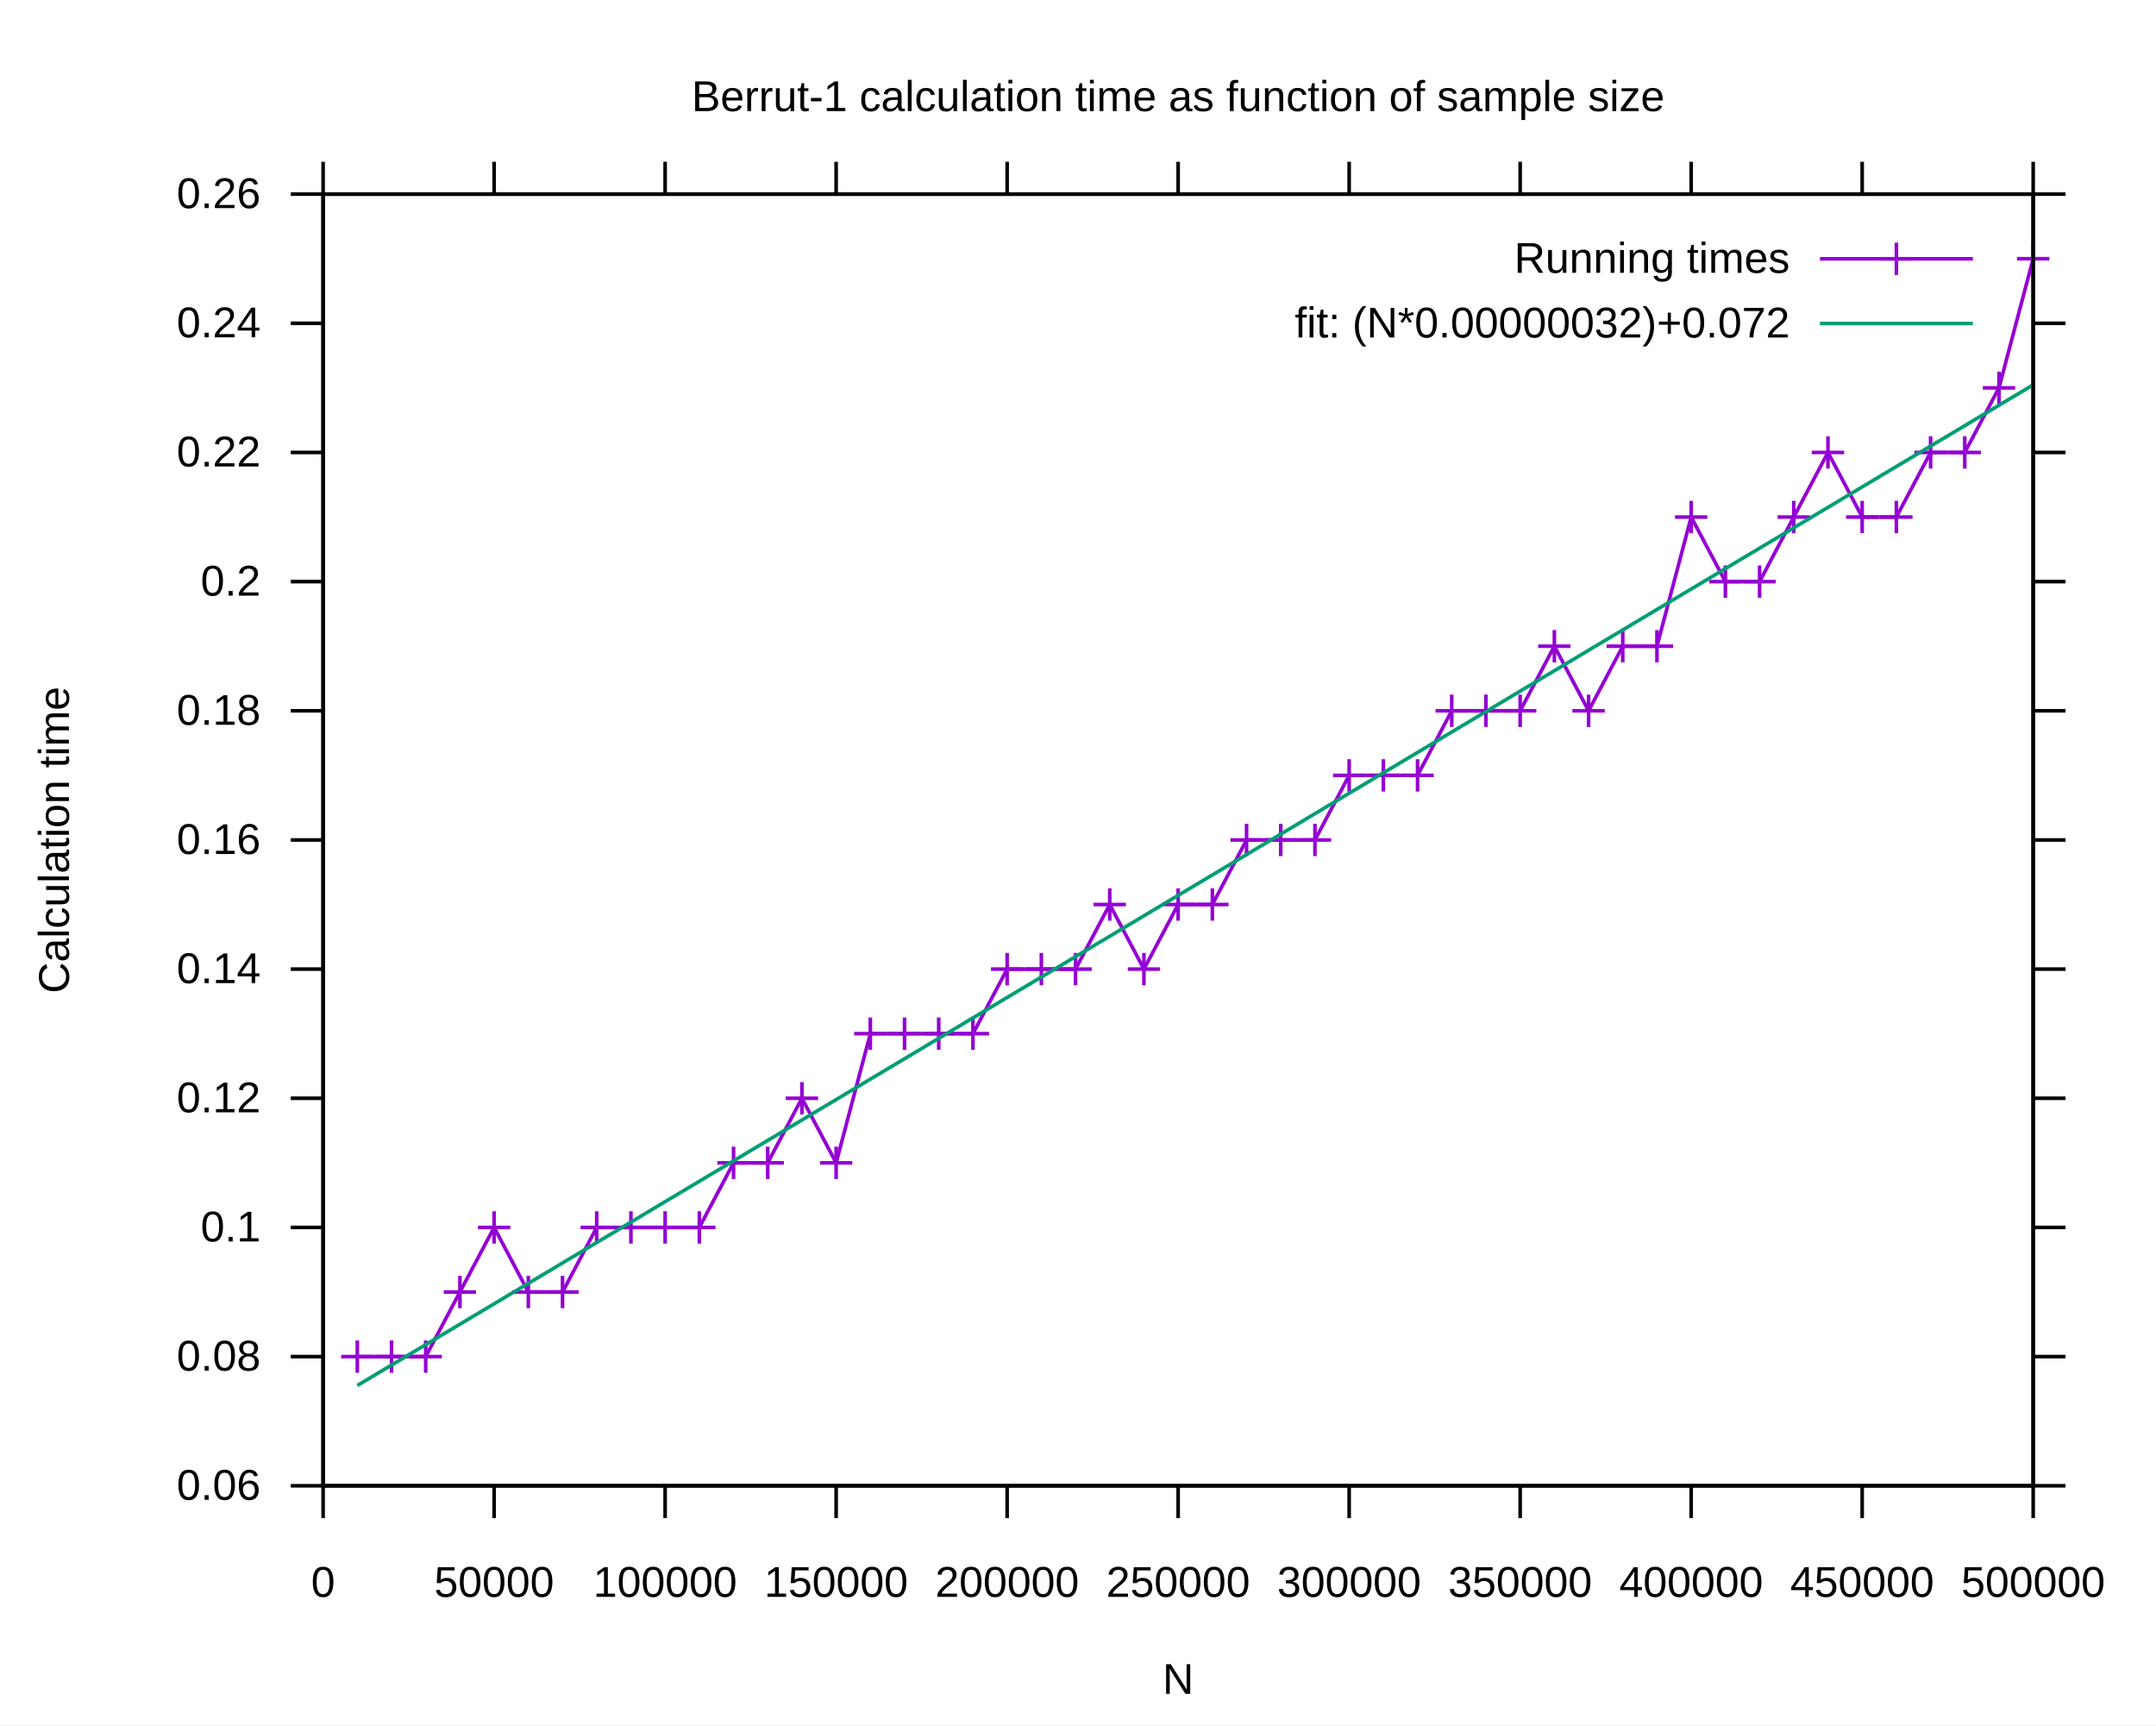
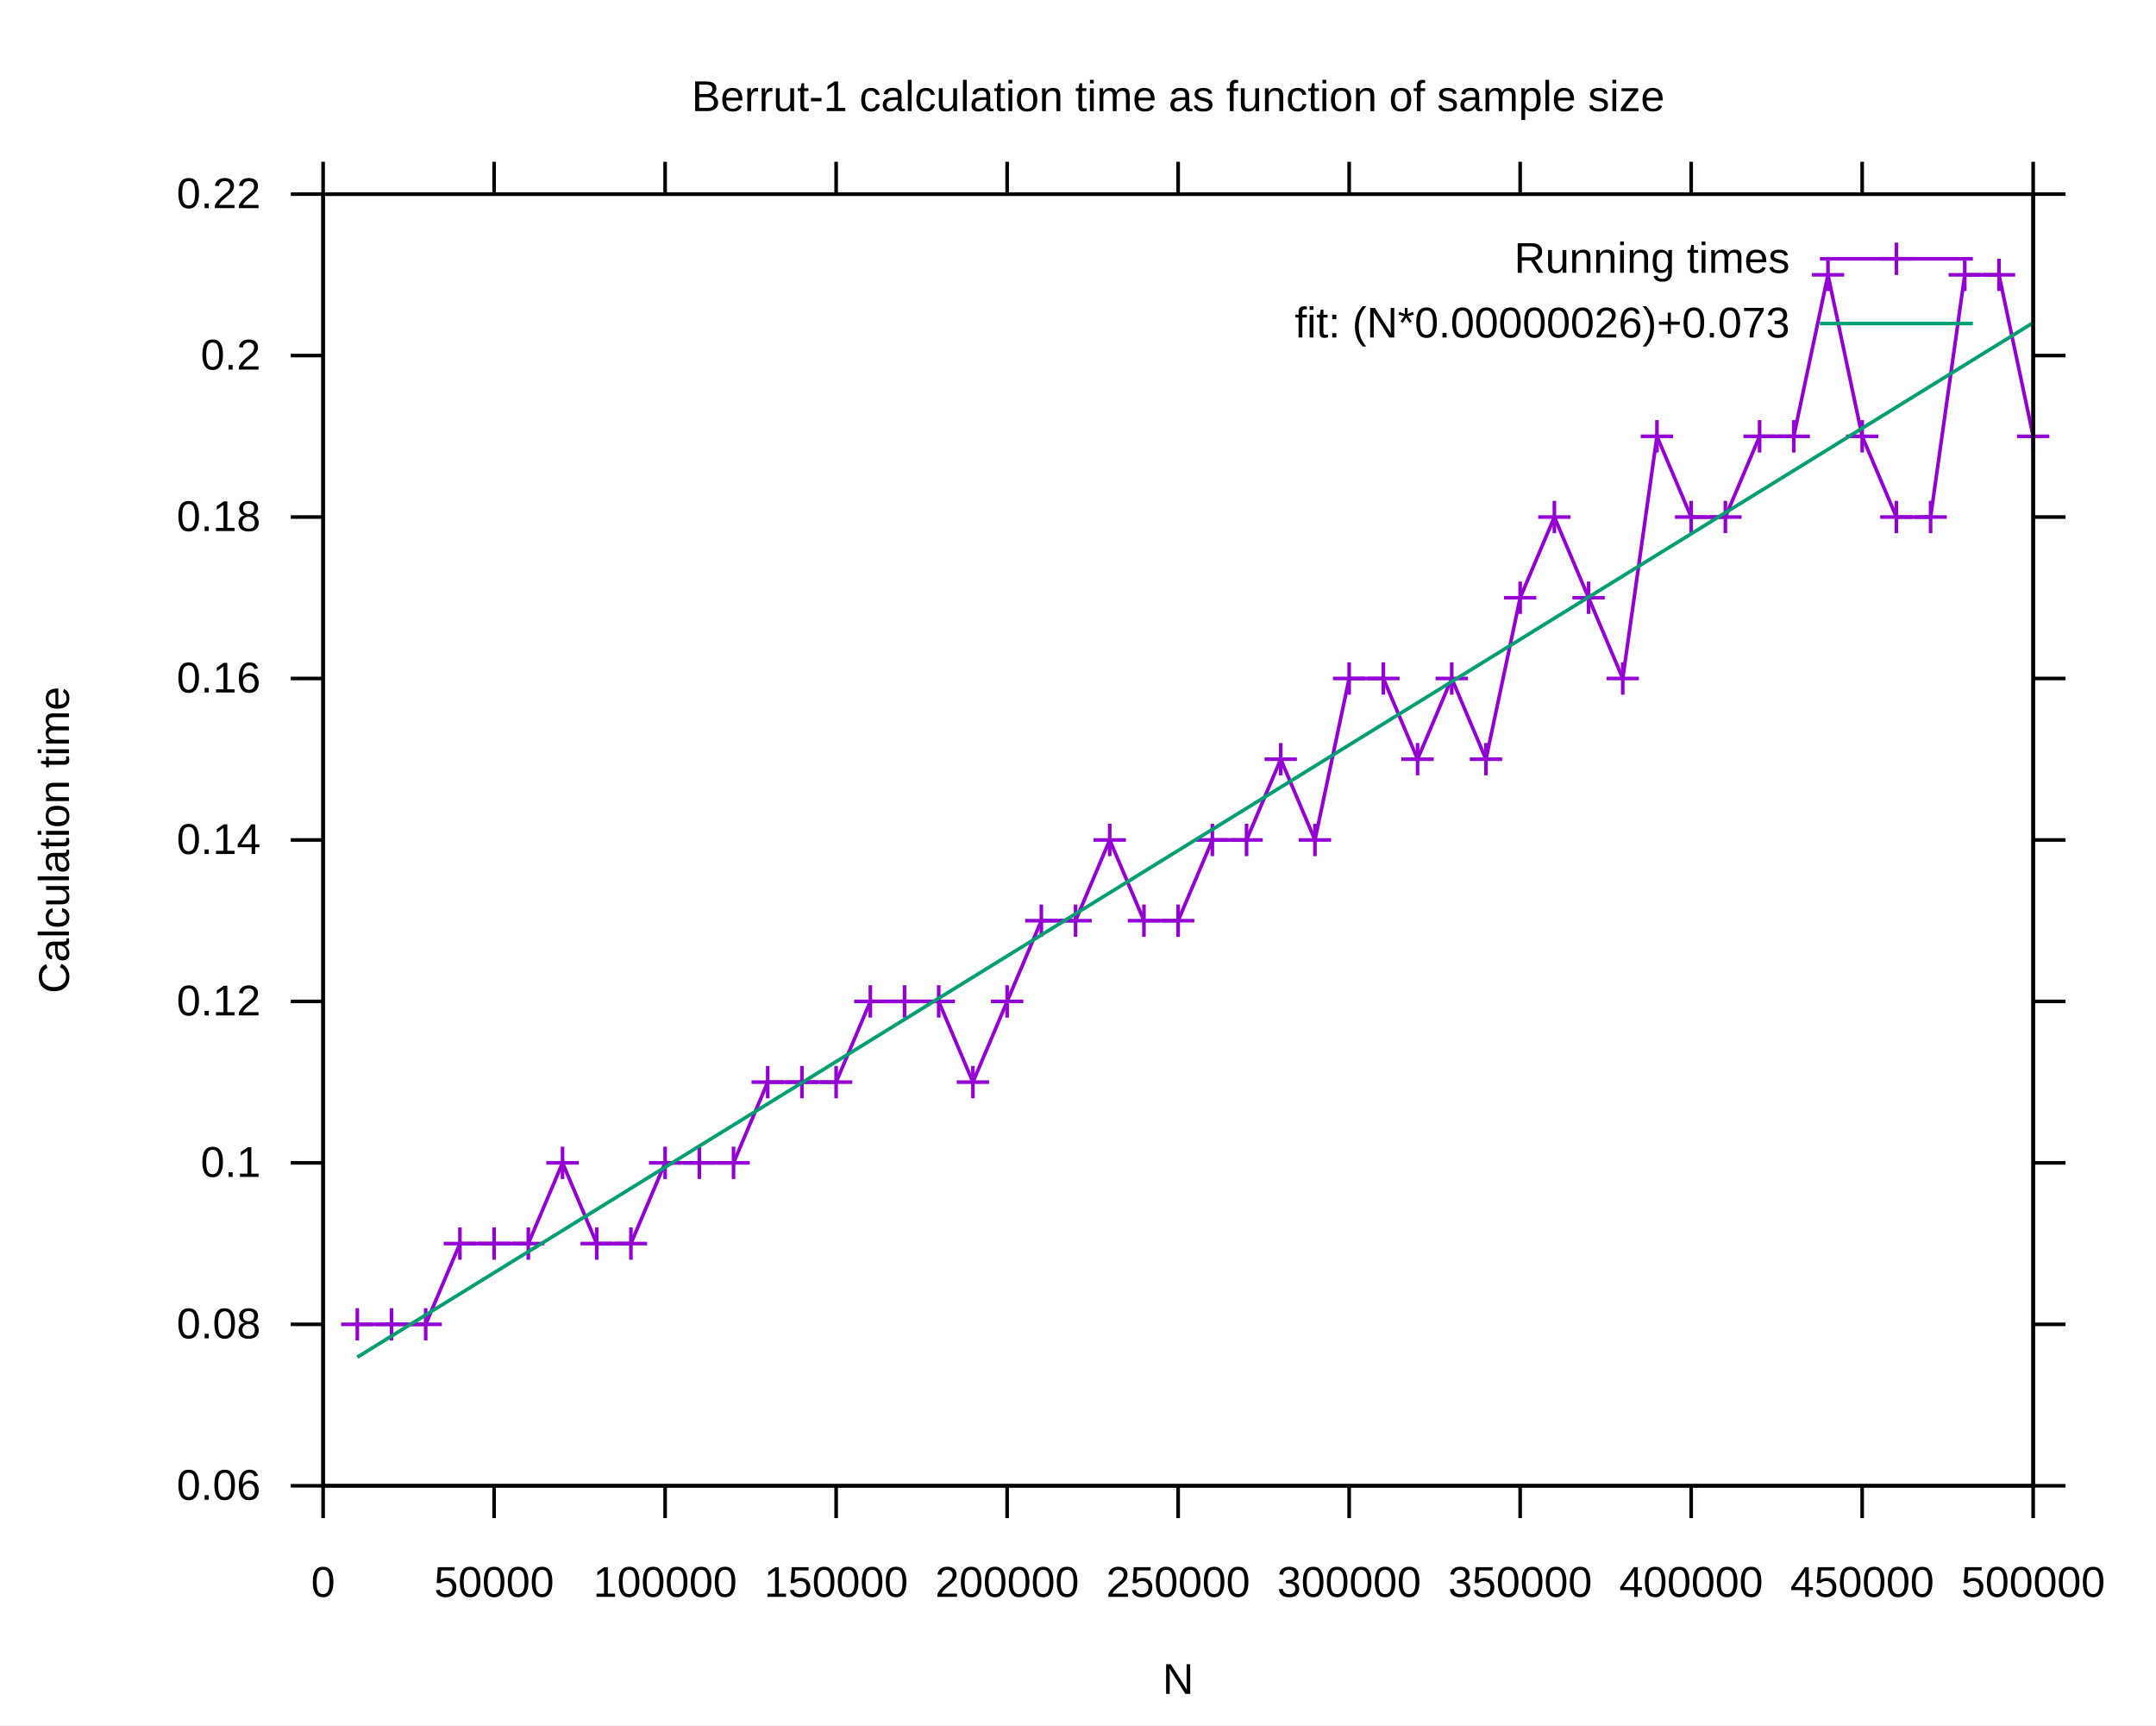
<svg xmlns="http://www.w3.org/2000/svg" xmlns:xlink="http://www.w3.org/1999/xlink" width="600" height="480" viewBox="0 0 600 480">
  <g id="gnuplot_canvas">
    <rect x="0" y="0" width="600" height="480" fill="#ffffff" />
    <defs>
      <circle id="gpDot" r="0.5" stroke-width="0.5" stroke="currentColor" />
      <path id="gpPt0" stroke-width="0.222" stroke="currentColor" d="M-1,0 h2 M0,-1 v2" />
      <path id="gpPt1" stroke-width="0.222" stroke="currentColor" d="M-1,-1 L1,1 M1,-1 L-1,1" />
      <path id="gpPt2" stroke-width="0.222" stroke="currentColor" d="M-1,0 L1,0 M0,-1 L0,1 M-1,-1 L1,1 M-1,1 L1,-1" />
      <rect id="gpPt3" stroke-width="0.222" stroke="currentColor" x="-1" y="-1" width="2" height="2" />
      <rect id="gpPt4" stroke-width="0.222" stroke="currentColor" fill="currentColor" x="-1" y="-1" width="2" height="2" />
      <circle id="gpPt5" stroke-width="0.222" stroke="currentColor" cx="0" cy="0" r="1" />
      <use xlink:href="#gpPt5" id="gpPt6" fill="currentColor" stroke="none" />
      <path id="gpPt7" stroke-width="0.222" stroke="currentColor" d="M0,-1.33 L-1.33,0.67 L1.33,0.67 z" />
      <use xlink:href="#gpPt7" id="gpPt8" fill="currentColor" stroke="none" />
      <use xlink:href="#gpPt7" id="gpPt9" stroke="currentColor" transform="rotate(180)" />
      <use xlink:href="#gpPt9" id="gpPt10" fill="currentColor" stroke="none" />
      <use xlink:href="#gpPt3" id="gpPt11" stroke="currentColor" transform="rotate(45)" />
      <use xlink:href="#gpPt11" id="gpPt12" fill="currentColor" stroke="none" />
      <path id="gpPt13" stroke-width="0.222" stroke="currentColor" d="M0,1.330 L1.265,0.411 L0.782,-1.067 L-0.782,-1.076 L-1.265,0.411 z" />
      <use xlink:href="#gpPt13" id="gpPt14" fill="currentColor" stroke="none" />
      <filter id="textbox" filterUnits="objectBoundingBox" x="0" y="0" height="1" width="1">
        <feFlood flood-color="#FFFFFF" flood-opacity="1" result="bgnd" />
        <feComposite in="SourceGraphic" in2="bgnd" operator="atop" />
      </filter>
      <filter id="greybox" filterUnits="objectBoundingBox" x="0" y="0" height="1" width="1">
        <feFlood flood-color="lightgrey" flood-opacity="1" result="grey" />
        <feComposite in="SourceGraphic" in2="grey" operator="atop" />
      </filter>
    </defs>
    <g fill="none" color="#FFFFFF" stroke="currentColor" stroke-width="1.00" stroke-linecap="butt" stroke-linejoin="miter">
</g>
    <g fill="none" color="black" stroke="currentColor" stroke-width="1.00" stroke-linecap="butt" stroke-linejoin="miter">
      <path stroke="black" d="M89.92,413.40 L80.92,413.40 M565.82,413.40 L574.82,413.40  " />
      <g transform="translate(72.53,417.30)" stroke="none" fill="black" font-family="Arial" font-size="12.00" text-anchor="end">
        <text>
          <tspan font-family="Arial"> 0.06</tspan>
        </text>
      </g>
    </g>
    <g fill="none" color="black" stroke="currentColor" stroke-width="1.00" stroke-linecap="butt" stroke-linejoin="miter">
-       <path stroke="black" d="M89.92,377.46 L80.92,377.46 M565.82,377.46 L574.82,377.46  " />
-       <g transform="translate(72.53,381.36)" stroke="none" fill="black" font-family="Arial" font-size="12.00" text-anchor="end">
+       <path stroke="black" d="M89.92,368.48 L80.92,368.48 M565.82,368.48 L574.82,368.48  " />
+       <g transform="translate(72.53,372.38)" stroke="none" fill="black" font-family="Arial" font-size="12.00" text-anchor="end">
        <text>
          <tspan font-family="Arial"> 0.08</tspan>
        </text>
      </g>
    </g>
    <g fill="none" color="black" stroke="currentColor" stroke-width="1.00" stroke-linecap="butt" stroke-linejoin="miter">
-       <path stroke="black" d="M89.92,341.52 L80.92,341.52 M565.82,341.52 L574.82,341.52  " />
-       <g transform="translate(72.53,345.42)" stroke="none" fill="black" font-family="Arial" font-size="12.00" text-anchor="end">
+       <path stroke="black" d="M89.92,323.55 L80.92,323.55 M565.82,323.55 L574.82,323.55  " />
+       <g transform="translate(72.53,327.45)" stroke="none" fill="black" font-family="Arial" font-size="12.00" text-anchor="end">
        <text>
          <tspan font-family="Arial"> 0.1</tspan>
        </text>
      </g>
    </g>
    <g fill="none" color="black" stroke="currentColor" stroke-width="1.00" stroke-linecap="butt" stroke-linejoin="miter">
-       <path stroke="black" d="M89.92,305.58 L80.92,305.58 M565.82,305.58 L574.82,305.58  " />
-       <g transform="translate(72.53,309.48)" stroke="none" fill="black" font-family="Arial" font-size="12.00" text-anchor="end">
+       <path stroke="black" d="M89.92,278.63 L80.92,278.63 M565.82,278.63 L574.82,278.63  " />
+       <g transform="translate(72.53,282.53)" stroke="none" fill="black" font-family="Arial" font-size="12.00" text-anchor="end">
        <text>
          <tspan font-family="Arial"> 0.12</tspan>
-         </text>
-       </g>
-     </g>
-     <g fill="none" color="black" stroke="currentColor" stroke-width="1.00" stroke-linecap="butt" stroke-linejoin="miter">
-       <path stroke="black" d="M89.92,269.64 L80.92,269.64 M565.82,269.64 L574.82,269.64  " />
-       <g transform="translate(72.53,273.54)" stroke="none" fill="black" font-family="Arial" font-size="12.00" text-anchor="end">
-         <text>
-           <tspan font-family="Arial"> 0.14</tspan>
        </text>
      </g>
    </g>
    <g fill="none" color="black" stroke="currentColor" stroke-width="1.00" stroke-linecap="butt" stroke-linejoin="miter">
      <path stroke="black" d="M89.92,233.71 L80.92,233.71 M565.82,233.71 L574.82,233.71  " />
      <g transform="translate(72.53,237.61)" stroke="none" fill="black" font-family="Arial" font-size="12.00" text-anchor="end">
        <text>
+           <tspan font-family="Arial"> 0.14</tspan>
+         </text>
+       </g>
+     </g>
+     <g fill="none" color="black" stroke="currentColor" stroke-width="1.00" stroke-linecap="butt" stroke-linejoin="miter">
+       <path stroke="black" d="M89.92,188.78 L80.92,188.78 M565.82,188.78 L574.82,188.78  " />
+       <g transform="translate(72.53,192.68)" stroke="none" fill="black" font-family="Arial" font-size="12.00" text-anchor="end">
+         <text>
          <tspan font-family="Arial"> 0.16</tspan>
        </text>
      </g>
    </g>
    <g fill="none" color="black" stroke="currentColor" stroke-width="1.00" stroke-linecap="butt" stroke-linejoin="miter">
-       <path stroke="black" d="M89.92,197.77 L80.92,197.77 M565.82,197.77 L574.82,197.77  " />
-       <g transform="translate(72.53,201.67)" stroke="none" fill="black" font-family="Arial" font-size="12.00" text-anchor="end">
+       <path stroke="black" d="M89.92,143.86 L80.92,143.86 M565.82,143.86 L574.82,143.86  " />
+       <g transform="translate(72.53,147.76)" stroke="none" fill="black" font-family="Arial" font-size="12.00" text-anchor="end">
        <text>
          <tspan font-family="Arial"> 0.18</tspan>
        </text>
      </g>
    </g>
    <g fill="none" color="black" stroke="currentColor" stroke-width="1.00" stroke-linecap="butt" stroke-linejoin="miter">
-       <path stroke="black" d="M89.92,161.83 L80.92,161.83 M565.82,161.83 L574.82,161.83  " />
-       <g transform="translate(72.53,165.73)" stroke="none" fill="black" font-family="Arial" font-size="12.00" text-anchor="end">
+       <path stroke="black" d="M89.92,98.93 L80.92,98.93 M565.82,98.93 L574.82,98.93  " />
+       <g transform="translate(72.53,102.83)" stroke="none" fill="black" font-family="Arial" font-size="12.00" text-anchor="end">
        <text>
          <tspan font-family="Arial"> 0.2</tspan>
-         </text>
-       </g>
-     </g>
-     <g fill="none" color="black" stroke="currentColor" stroke-width="1.00" stroke-linecap="butt" stroke-linejoin="miter">
-       <path stroke="black" d="M89.92,125.89 L80.92,125.89 M565.82,125.89 L574.82,125.89  " />
-       <g transform="translate(72.53,129.79)" stroke="none" fill="black" font-family="Arial" font-size="12.00" text-anchor="end">
-         <text>
-           <tspan font-family="Arial"> 0.22</tspan>
-         </text>
-       </g>
-     </g>
-     <g fill="none" color="black" stroke="currentColor" stroke-width="1.00" stroke-linecap="butt" stroke-linejoin="miter">
-       <path stroke="black" d="M89.92,89.95 L80.92,89.95 M565.82,89.95 L574.82,89.95  " />
-       <g transform="translate(72.53,93.85)" stroke="none" fill="black" font-family="Arial" font-size="12.00" text-anchor="end">
-         <text>
-           <tspan font-family="Arial"> 0.24</tspan>
        </text>
      </g>
    </g>
    <g fill="none" color="black" stroke="currentColor" stroke-width="1.00" stroke-linecap="butt" stroke-linejoin="miter">
      <path stroke="black" d="M89.92,54.01 L80.92,54.01 M565.82,54.01 L574.82,54.01  " />
      <g transform="translate(72.53,57.91)" stroke="none" fill="black" font-family="Arial" font-size="12.00" text-anchor="end">
        <text>
-           <tspan font-family="Arial"> 0.26</tspan>
+           <tspan font-family="Arial"> 0.22</tspan>
        </text>
      </g>
    </g>
    <g fill="none" color="black" stroke="currentColor" stroke-width="1.00" stroke-linecap="butt" stroke-linejoin="miter">
      <path stroke="black" d="M89.92,413.40 L89.92,422.40 M89.92,54.01 L89.92,45.01  " />
      <g transform="translate(89.92,444.30)" stroke="none" fill="black" font-family="Arial" font-size="12.00" text-anchor="middle">
        <text>
          <tspan font-family="Arial"> 0</tspan>
        </text>
      </g>
    </g>
    <g fill="none" color="black" stroke="currentColor" stroke-width="1.00" stroke-linecap="butt" stroke-linejoin="miter">
      <path stroke="black" d="M137.51,413.40 L137.51,422.40 M137.51,54.01 L137.51,45.01  " />
      <g transform="translate(137.51,444.30)" stroke="none" fill="black" font-family="Arial" font-size="12.00" text-anchor="middle">
        <text>
          <tspan font-family="Arial"> 50000</tspan>
        </text>
      </g>
    </g>
    <g fill="none" color="black" stroke="currentColor" stroke-width="1.00" stroke-linecap="butt" stroke-linejoin="miter">
      <path stroke="black" d="M185.10,413.40 L185.10,422.40 M185.10,54.01 L185.10,45.01  " />
      <g transform="translate(185.10,444.30)" stroke="none" fill="black" font-family="Arial" font-size="12.00" text-anchor="middle">
        <text>
          <tspan font-family="Arial"> 100000</tspan>
        </text>
      </g>
    </g>
    <g fill="none" color="black" stroke="currentColor" stroke-width="1.00" stroke-linecap="butt" stroke-linejoin="miter">
      <path stroke="black" d="M232.69,413.40 L232.69,422.40 M232.69,54.01 L232.69,45.01  " />
      <g transform="translate(232.69,444.30)" stroke="none" fill="black" font-family="Arial" font-size="12.00" text-anchor="middle">
        <text>
          <tspan font-family="Arial"> 150000</tspan>
        </text>
      </g>
    </g>
    <g fill="none" color="black" stroke="currentColor" stroke-width="1.00" stroke-linecap="butt" stroke-linejoin="miter">
      <path stroke="black" d="M280.28,413.40 L280.28,422.40 M280.28,54.01 L280.28,45.01  " />
      <g transform="translate(280.28,444.30)" stroke="none" fill="black" font-family="Arial" font-size="12.00" text-anchor="middle">
        <text>
          <tspan font-family="Arial"> 200000</tspan>
        </text>
      </g>
    </g>
    <g fill="none" color="black" stroke="currentColor" stroke-width="1.00" stroke-linecap="butt" stroke-linejoin="miter">
      <path stroke="black" d="M327.87,413.40 L327.87,422.40 M327.87,54.01 L327.87,45.01  " />
      <g transform="translate(327.87,444.30)" stroke="none" fill="black" font-family="Arial" font-size="12.00" text-anchor="middle">
        <text>
          <tspan font-family="Arial"> 250000</tspan>
        </text>
      </g>
    </g>
    <g fill="none" color="black" stroke="currentColor" stroke-width="1.00" stroke-linecap="butt" stroke-linejoin="miter">
      <path stroke="black" d="M375.46,413.40 L375.46,422.40 M375.46,54.01 L375.46,45.01  " />
      <g transform="translate(375.46,444.30)" stroke="none" fill="black" font-family="Arial" font-size="12.00" text-anchor="middle">
        <text>
          <tspan font-family="Arial"> 300000</tspan>
        </text>
      </g>
    </g>
    <g fill="none" color="black" stroke="currentColor" stroke-width="1.00" stroke-linecap="butt" stroke-linejoin="miter">
      <path stroke="black" d="M423.05,413.40 L423.05,422.40 M423.05,54.01 L423.05,45.01  " />
      <g transform="translate(423.05,444.30)" stroke="none" fill="black" font-family="Arial" font-size="12.00" text-anchor="middle">
        <text>
          <tspan font-family="Arial"> 350000</tspan>
        </text>
      </g>
    </g>
    <g fill="none" color="black" stroke="currentColor" stroke-width="1.00" stroke-linecap="butt" stroke-linejoin="miter">
      <path stroke="black" d="M470.64,413.40 L470.64,422.40 M470.64,54.01 L470.64,45.01  " />
      <g transform="translate(470.64,444.30)" stroke="none" fill="black" font-family="Arial" font-size="12.00" text-anchor="middle">
        <text>
          <tspan font-family="Arial"> 400000</tspan>
        </text>
      </g>
    </g>
    <g fill="none" color="black" stroke="currentColor" stroke-width="1.00" stroke-linecap="butt" stroke-linejoin="miter">
      <path stroke="black" d="M518.23,413.40 L518.23,422.40 M518.23,54.01 L518.23,45.01  " />
      <g transform="translate(518.23,444.30)" stroke="none" fill="black" font-family="Arial" font-size="12.00" text-anchor="middle">
        <text>
          <tspan font-family="Arial"> 450000</tspan>
        </text>
      </g>
    </g>
    <g fill="none" color="black" stroke="currentColor" stroke-width="1.00" stroke-linecap="butt" stroke-linejoin="miter">
      <path stroke="black" d="M565.82,413.40 L565.82,422.40 M565.82,54.01 L565.82,45.01  " />
      <g transform="translate(565.82,444.30)" stroke="none" fill="black" font-family="Arial" font-size="12.00" text-anchor="middle">
        <text>
          <tspan font-family="Arial"> 500000</tspan>
        </text>
      </g>
    </g>
    <g fill="none" color="black" stroke="currentColor" stroke-width="1.00" stroke-linecap="butt" stroke-linejoin="miter">
</g>
    <g fill="none" color="black" stroke="currentColor" stroke-width="1.00" stroke-linecap="butt" stroke-linejoin="miter">
      <path stroke="black" d="M89.92,54.01 L89.92,413.40 L565.82,413.40 L565.82,54.01 L89.92,54.01 Z  " />
    </g>
    <g fill="none" color="black" stroke="currentColor" stroke-width="1.00" stroke-linecap="butt" stroke-linejoin="miter">
      <g transform="translate(19.18,233.71) rotate(270)" stroke="none" fill="black" font-family="Arial" font-size="12.00" text-anchor="middle">
        <text>
          <tspan font-family="Arial">Calculation time</tspan>
        </text>
      </g>
    </g>
    <g fill="none" color="black" stroke="currentColor" stroke-width="1.00" stroke-linecap="butt" stroke-linejoin="miter">
      <g transform="translate(327.87,471.30)" stroke="none" fill="black" font-family="Arial" font-size="12.00" text-anchor="middle">
        <text>
          <tspan font-family="Arial">N</tspan>
        </text>
      </g>
    </g>
    <g fill="none" color="black" stroke="currentColor" stroke-width="1.00" stroke-linecap="butt" stroke-linejoin="miter">
</g>
    <g id="gnuplot_plot_1">
      <g fill="none" color="black" stroke="currentColor" stroke-width="1.00" stroke-linecap="butt" stroke-linejoin="miter">
        <g transform="translate(498.09,75.91)" stroke="none" fill="black" font-family="Arial" font-size="12.00" text-anchor="end">
          <text>
            <tspan font-family="Arial">Running times</tspan>
          </text>
        </g>
      </g>
      <g fill="none" color="black" stroke="currentColor" stroke-width="1.00" stroke-linecap="butt" stroke-linejoin="miter">
-         <path stroke="rgb(148,   0, 211)" d="M506.48,72.01 L549.04,72.01 M99.44,377.46 L108.96,377.46 L118.47,377.46 L127.99,359.49 L137.51,341.52 L147.03,359.49   L156.55,359.49 L166.06,341.52 L175.58,341.52 L185.10,341.52 L194.62,341.52 L204.14,323.55 L213.65,323.55 L223.17,305.58   L232.69,323.55 L242.21,287.61 L251.73,287.61 L261.24,287.61 L270.76,287.61 L280.28,269.64 L289.80,269.64 L299.32,269.64   L308.83,251.67 L318.35,269.64 L327.87,251.67 L337.39,251.67 L346.91,233.71 L356.42,233.71 L365.94,233.71 L375.46,215.74   L384.98,215.74 L394.50,215.74 L404.01,197.77 L413.53,197.77 L423.05,197.77 L432.57,179.80 L442.09,197.77 L451.60,179.80   L461.12,179.80 L470.64,143.86 L480.16,161.83 L489.68,161.83 L499.19,143.86 L508.71,125.89 L518.23,143.86 L527.75,143.86   L537.27,125.89 L546.78,125.89 L556.30,107.92 L565.82,71.98  " />
-         <use xlink:href="#gpPt0" transform="translate(99.44,377.46) scale(4.50)" color="rgb(148,   0, 211)" />
-         <use xlink:href="#gpPt0" transform="translate(108.96,377.46) scale(4.50)" color="rgb(148,   0, 211)" />
-         <use xlink:href="#gpPt0" transform="translate(118.47,377.46) scale(4.50)" color="rgb(148,   0, 211)" />
-         <use xlink:href="#gpPt0" transform="translate(127.99,359.49) scale(4.50)" color="rgb(148,   0, 211)" />
-         <use xlink:href="#gpPt0" transform="translate(137.51,341.52) scale(4.50)" color="rgb(148,   0, 211)" />
-         <use xlink:href="#gpPt0" transform="translate(147.03,359.49) scale(4.50)" color="rgb(148,   0, 211)" />
-         <use xlink:href="#gpPt0" transform="translate(156.55,359.49) scale(4.50)" color="rgb(148,   0, 211)" />
-         <use xlink:href="#gpPt0" transform="translate(166.06,341.52) scale(4.50)" color="rgb(148,   0, 211)" />
-         <use xlink:href="#gpPt0" transform="translate(175.58,341.52) scale(4.50)" color="rgb(148,   0, 211)" />
-         <use xlink:href="#gpPt0" transform="translate(185.10,341.52) scale(4.50)" color="rgb(148,   0, 211)" />
-         <use xlink:href="#gpPt0" transform="translate(194.62,341.52) scale(4.50)" color="rgb(148,   0, 211)" />
+         <path stroke="rgb(148,   0, 211)" d="M506.48,72.01 L549.04,72.01 M99.44,368.48 L108.96,368.48 L118.47,368.48 L127.99,346.01 L137.51,346.01 L147.03,346.01   L156.55,323.55 L166.06,346.01 L175.58,346.01 L185.10,323.55 L194.62,323.55 L204.14,323.55 L213.65,301.09 L223.17,301.09   L232.69,301.09 L242.21,278.63 L251.73,278.63 L261.24,278.63 L270.76,301.09 L280.28,278.63 L289.80,256.17 L299.32,256.17   L308.83,233.71 L318.35,256.17 L327.87,256.17 L337.39,233.71 L346.91,233.71 L356.42,211.24 L365.94,233.71 L375.46,188.78   L384.98,188.78 L394.50,211.24 L404.01,188.78 L413.53,211.24 L423.05,166.32 L432.57,143.86 L442.09,166.32 L451.60,188.78   L461.12,121.40 L470.64,143.86 L480.16,143.86 L489.68,121.40 L499.19,121.40 L508.71,76.47 L518.23,121.40 L527.75,143.86   L537.27,143.86 L546.78,76.47 L556.30,76.47 L565.82,121.40  " />
+         <use xlink:href="#gpPt0" transform="translate(99.44,368.48) scale(4.50)" color="rgb(148,   0, 211)" />
+         <use xlink:href="#gpPt0" transform="translate(108.96,368.48) scale(4.50)" color="rgb(148,   0, 211)" />
+         <use xlink:href="#gpPt0" transform="translate(118.47,368.48) scale(4.50)" color="rgb(148,   0, 211)" />
+         <use xlink:href="#gpPt0" transform="translate(127.99,346.01) scale(4.50)" color="rgb(148,   0, 211)" />
+         <use xlink:href="#gpPt0" transform="translate(137.51,346.01) scale(4.50)" color="rgb(148,   0, 211)" />
+         <use xlink:href="#gpPt0" transform="translate(147.03,346.01) scale(4.50)" color="rgb(148,   0, 211)" />
+         <use xlink:href="#gpPt0" transform="translate(156.55,323.55) scale(4.50)" color="rgb(148,   0, 211)" />
+         <use xlink:href="#gpPt0" transform="translate(166.06,346.01) scale(4.50)" color="rgb(148,   0, 211)" />
+         <use xlink:href="#gpPt0" transform="translate(175.58,346.01) scale(4.50)" color="rgb(148,   0, 211)" />
+         <use xlink:href="#gpPt0" transform="translate(185.10,323.55) scale(4.50)" color="rgb(148,   0, 211)" />
+         <use xlink:href="#gpPt0" transform="translate(194.62,323.55) scale(4.50)" color="rgb(148,   0, 211)" />
        <use xlink:href="#gpPt0" transform="translate(204.14,323.55) scale(4.50)" color="rgb(148,   0, 211)" />
-         <use xlink:href="#gpPt0" transform="translate(213.65,323.55) scale(4.50)" color="rgb(148,   0, 211)" />
-         <use xlink:href="#gpPt0" transform="translate(223.17,305.58) scale(4.50)" color="rgb(148,   0, 211)" />
-         <use xlink:href="#gpPt0" transform="translate(232.69,323.55) scale(4.50)" color="rgb(148,   0, 211)" />
-         <use xlink:href="#gpPt0" transform="translate(242.21,287.61) scale(4.50)" color="rgb(148,   0, 211)" />
-         <use xlink:href="#gpPt0" transform="translate(251.73,287.61) scale(4.50)" color="rgb(148,   0, 211)" />
-         <use xlink:href="#gpPt0" transform="translate(261.24,287.61) scale(4.50)" color="rgb(148,   0, 211)" />
-         <use xlink:href="#gpPt0" transform="translate(270.76,287.61) scale(4.50)" color="rgb(148,   0, 211)" />
-         <use xlink:href="#gpPt0" transform="translate(280.28,269.64) scale(4.50)" color="rgb(148,   0, 211)" />
-         <use xlink:href="#gpPt0" transform="translate(289.80,269.64) scale(4.50)" color="rgb(148,   0, 211)" />
-         <use xlink:href="#gpPt0" transform="translate(299.32,269.64) scale(4.50)" color="rgb(148,   0, 211)" />
-         <use xlink:href="#gpPt0" transform="translate(308.83,251.67) scale(4.50)" color="rgb(148,   0, 211)" />
-         <use xlink:href="#gpPt0" transform="translate(318.35,269.64) scale(4.50)" color="rgb(148,   0, 211)" />
-         <use xlink:href="#gpPt0" transform="translate(327.87,251.67) scale(4.50)" color="rgb(148,   0, 211)" />
-         <use xlink:href="#gpPt0" transform="translate(337.39,251.67) scale(4.50)" color="rgb(148,   0, 211)" />
+         <use xlink:href="#gpPt0" transform="translate(213.65,301.09) scale(4.50)" color="rgb(148,   0, 211)" />
+         <use xlink:href="#gpPt0" transform="translate(223.17,301.09) scale(4.50)" color="rgb(148,   0, 211)" />
+         <use xlink:href="#gpPt0" transform="translate(232.69,301.09) scale(4.50)" color="rgb(148,   0, 211)" />
+         <use xlink:href="#gpPt0" transform="translate(242.21,278.63) scale(4.50)" color="rgb(148,   0, 211)" />
+         <use xlink:href="#gpPt0" transform="translate(251.73,278.63) scale(4.50)" color="rgb(148,   0, 211)" />
+         <use xlink:href="#gpPt0" transform="translate(261.24,278.63) scale(4.50)" color="rgb(148,   0, 211)" />
+         <use xlink:href="#gpPt0" transform="translate(270.76,301.09) scale(4.50)" color="rgb(148,   0, 211)" />
+         <use xlink:href="#gpPt0" transform="translate(280.28,278.63) scale(4.50)" color="rgb(148,   0, 211)" />
+         <use xlink:href="#gpPt0" transform="translate(289.80,256.17) scale(4.50)" color="rgb(148,   0, 211)" />
+         <use xlink:href="#gpPt0" transform="translate(299.32,256.17) scale(4.50)" color="rgb(148,   0, 211)" />
+         <use xlink:href="#gpPt0" transform="translate(308.83,233.71) scale(4.50)" color="rgb(148,   0, 211)" />
+         <use xlink:href="#gpPt0" transform="translate(318.35,256.17) scale(4.50)" color="rgb(148,   0, 211)" />
+         <use xlink:href="#gpPt0" transform="translate(327.87,256.17) scale(4.50)" color="rgb(148,   0, 211)" />
+         <use xlink:href="#gpPt0" transform="translate(337.39,233.71) scale(4.50)" color="rgb(148,   0, 211)" />
        <use xlink:href="#gpPt0" transform="translate(346.91,233.71) scale(4.50)" color="rgb(148,   0, 211)" />
-         <use xlink:href="#gpPt0" transform="translate(356.42,233.71) scale(4.50)" color="rgb(148,   0, 211)" />
+         <use xlink:href="#gpPt0" transform="translate(356.42,211.24) scale(4.50)" color="rgb(148,   0, 211)" />
        <use xlink:href="#gpPt0" transform="translate(365.94,233.71) scale(4.50)" color="rgb(148,   0, 211)" />
-         <use xlink:href="#gpPt0" transform="translate(375.46,215.74) scale(4.50)" color="rgb(148,   0, 211)" />
-         <use xlink:href="#gpPt0" transform="translate(384.98,215.74) scale(4.50)" color="rgb(148,   0, 211)" />
-         <use xlink:href="#gpPt0" transform="translate(394.50,215.74) scale(4.50)" color="rgb(148,   0, 211)" />
-         <use xlink:href="#gpPt0" transform="translate(404.01,197.77) scale(4.50)" color="rgb(148,   0, 211)" />
-         <use xlink:href="#gpPt0" transform="translate(413.53,197.77) scale(4.50)" color="rgb(148,   0, 211)" />
-         <use xlink:href="#gpPt0" transform="translate(423.05,197.77) scale(4.50)" color="rgb(148,   0, 211)" />
-         <use xlink:href="#gpPt0" transform="translate(432.57,179.80) scale(4.50)" color="rgb(148,   0, 211)" />
-         <use xlink:href="#gpPt0" transform="translate(442.09,197.77) scale(4.50)" color="rgb(148,   0, 211)" />
-         <use xlink:href="#gpPt0" transform="translate(451.60,179.80) scale(4.50)" color="rgb(148,   0, 211)" />
-         <use xlink:href="#gpPt0" transform="translate(461.12,179.80) scale(4.50)" color="rgb(148,   0, 211)" />
+         <use xlink:href="#gpPt0" transform="translate(375.46,188.78) scale(4.50)" color="rgb(148,   0, 211)" />
+         <use xlink:href="#gpPt0" transform="translate(384.98,188.78) scale(4.50)" color="rgb(148,   0, 211)" />
+         <use xlink:href="#gpPt0" transform="translate(394.50,211.24) scale(4.50)" color="rgb(148,   0, 211)" />
+         <use xlink:href="#gpPt0" transform="translate(404.01,188.78) scale(4.50)" color="rgb(148,   0, 211)" />
+         <use xlink:href="#gpPt0" transform="translate(413.53,211.24) scale(4.50)" color="rgb(148,   0, 211)" />
+         <use xlink:href="#gpPt0" transform="translate(423.05,166.32) scale(4.50)" color="rgb(148,   0, 211)" />
+         <use xlink:href="#gpPt0" transform="translate(432.57,143.86) scale(4.50)" color="rgb(148,   0, 211)" />
+         <use xlink:href="#gpPt0" transform="translate(442.09,166.32) scale(4.50)" color="rgb(148,   0, 211)" />
+         <use xlink:href="#gpPt0" transform="translate(451.60,188.78) scale(4.50)" color="rgb(148,   0, 211)" />
+         <use xlink:href="#gpPt0" transform="translate(461.12,121.40) scale(4.50)" color="rgb(148,   0, 211)" />
        <use xlink:href="#gpPt0" transform="translate(470.64,143.86) scale(4.50)" color="rgb(148,   0, 211)" />
-         <use xlink:href="#gpPt0" transform="translate(480.16,161.83) scale(4.50)" color="rgb(148,   0, 211)" />
-         <use xlink:href="#gpPt0" transform="translate(489.68,161.83) scale(4.50)" color="rgb(148,   0, 211)" />
-         <use xlink:href="#gpPt0" transform="translate(499.19,143.86) scale(4.50)" color="rgb(148,   0, 211)" />
-         <use xlink:href="#gpPt0" transform="translate(508.71,125.89) scale(4.50)" color="rgb(148,   0, 211)" />
-         <use xlink:href="#gpPt0" transform="translate(518.23,143.86) scale(4.50)" color="rgb(148,   0, 211)" />
+         <use xlink:href="#gpPt0" transform="translate(480.16,143.86) scale(4.50)" color="rgb(148,   0, 211)" />
+         <use xlink:href="#gpPt0" transform="translate(489.68,121.40) scale(4.50)" color="rgb(148,   0, 211)" />
+         <use xlink:href="#gpPt0" transform="translate(499.19,121.40) scale(4.50)" color="rgb(148,   0, 211)" />
+         <use xlink:href="#gpPt0" transform="translate(508.71,76.47) scale(4.50)" color="rgb(148,   0, 211)" />
+         <use xlink:href="#gpPt0" transform="translate(518.23,121.40) scale(4.50)" color="rgb(148,   0, 211)" />
        <use xlink:href="#gpPt0" transform="translate(527.75,143.86) scale(4.50)" color="rgb(148,   0, 211)" />
-         <use xlink:href="#gpPt0" transform="translate(537.27,125.89) scale(4.50)" color="rgb(148,   0, 211)" />
-         <use xlink:href="#gpPt0" transform="translate(546.78,125.89) scale(4.50)" color="rgb(148,   0, 211)" />
-         <use xlink:href="#gpPt0" transform="translate(556.30,107.92) scale(4.50)" color="rgb(148,   0, 211)" />
-         <use xlink:href="#gpPt0" transform="translate(565.82,71.98) scale(4.50)" color="rgb(148,   0, 211)" />
+         <use xlink:href="#gpPt0" transform="translate(537.27,143.86) scale(4.50)" color="rgb(148,   0, 211)" />
+         <use xlink:href="#gpPt0" transform="translate(546.78,76.47) scale(4.50)" color="rgb(148,   0, 211)" />
+         <use xlink:href="#gpPt0" transform="translate(556.30,76.47) scale(4.50)" color="rgb(148,   0, 211)" />
+         <use xlink:href="#gpPt0" transform="translate(565.82,121.40) scale(4.50)" color="rgb(148,   0, 211)" />
        <use xlink:href="#gpPt0" transform="translate(527.76,72.01) scale(4.50)" color="rgb(148,   0, 211)" />
      </g>
    </g>
    <g id="gnuplot_plot_2">
      <g fill="none" color="black" stroke="currentColor" stroke-width="1.00" stroke-linecap="butt" stroke-linejoin="miter">
        <g transform="translate(498.09,93.91)" stroke="none" fill="black" font-family="Arial" font-size="12.00" text-anchor="end">
          <text>
-             <tspan font-family="Arial">fit: (N*0.00000032)+0.072</tspan>
+             <tspan font-family="Arial">fit: (N*0.00000026)+0.073</tspan>
          </text>
        </g>
      </g>
      <g fill="none" color="black" stroke="currentColor" stroke-width="1.00" stroke-linecap="butt" stroke-linejoin="miter">
-         <path stroke="rgb(  0, 158, 115)" d="M506.48,90.01 L549.04,90.01 M99.44,385.49 L104.15,382.68 L108.86,379.87 L113.57,377.06 L118.28,374.25 L122.99,371.43   L127.70,368.62 L132.41,365.81 L137.13,363.00 L141.84,360.18 L146.55,357.37 L151.26,354.56 L155.97,351.75 L160.68,348.93   L165.39,346.12 L170.10,343.31 L174.81,340.50 L179.52,337.68 L184.23,334.87 L188.95,332.06 L193.66,329.25 L198.37,326.44   L203.08,323.62 L207.79,320.81 L212.50,318.00 L217.21,315.19 L221.92,312.37 L226.63,309.56 L231.34,306.75 L236.05,303.94   L240.77,301.12 L245.48,298.31 L250.19,295.50 L254.90,292.69 L259.61,289.87 L264.32,287.06 L269.03,284.25 L273.74,281.44   L278.45,278.63 L283.16,275.81 L287.88,273.00 L292.59,270.19 L297.30,267.38 L302.01,264.56 L306.72,261.75 L311.43,258.94   L316.14,256.13 L320.85,253.31 L325.56,250.50 L330.27,247.69 L334.98,244.88 L339.70,242.07 L344.41,239.25 L349.12,236.44   L353.83,233.63 L358.54,230.82 L363.25,228.00 L367.96,225.19 L372.67,222.38 L377.38,219.57 L382.09,216.75 L386.80,213.94   L391.52,211.13 L396.23,208.32 L400.94,205.50 L405.65,202.69 L410.36,199.88 L415.07,197.07 L419.78,194.26 L424.49,191.44   L429.20,188.63 L433.91,185.82 L438.62,183.01 L443.34,180.19 L448.05,177.38 L452.76,174.57 L457.47,171.76 L462.18,168.94   L466.89,166.13 L471.60,163.32 L476.31,160.51 L481.02,157.69 L485.73,154.88 L490.45,152.07 L495.16,149.26 L499.87,146.45   L504.58,143.63 L509.29,140.82 L514.00,138.01 L518.71,135.20 L523.42,132.38 L528.13,129.57 L532.84,126.76 L537.55,123.95   L542.27,121.13 L546.98,118.32 L551.69,115.51 L556.40,112.70 L561.11,109.89 L565.82,107.07  " />
+         <path stroke="rgb(  0, 158, 115)" d="M506.48,90.01 L549.04,90.01 M99.44,377.62 L104.15,374.71 L108.86,371.80 L113.57,368.90 L118.28,365.99 L122.99,363.08   L127.70,360.18 L132.41,357.27 L137.13,354.36 L141.84,351.45 L146.55,348.55 L151.26,345.64 L155.97,342.73 L160.68,339.82   L165.39,336.92 L170.10,334.01 L174.81,331.10 L179.52,328.19 L184.23,325.29 L188.95,322.38 L193.66,319.47 L198.37,316.56   L203.08,313.66 L207.79,310.75 L212.50,307.84 L217.21,304.94 L221.92,302.03 L226.63,299.12 L231.34,296.21 L236.05,293.31   L240.77,290.40 L245.48,287.49 L250.19,284.58 L254.90,281.68 L259.61,278.77 L264.32,275.86 L269.03,272.95 L273.74,270.05   L278.45,267.14 L283.16,264.23 L287.88,261.32 L292.59,258.42 L297.30,255.51 L302.01,252.60 L306.72,249.70 L311.43,246.79   L316.14,243.88 L320.85,240.97 L325.56,238.07 L330.27,235.16 L334.98,232.25 L339.70,229.34 L344.41,226.44 L349.12,223.53   L353.83,220.62 L358.54,217.71 L363.25,214.81 L367.96,211.90 L372.67,208.99 L377.38,206.09 L382.09,203.18 L386.80,200.27   L391.52,197.36 L396.23,194.46 L400.94,191.55 L405.65,188.64 L410.36,185.73 L415.07,182.83 L419.78,179.92 L424.49,177.01   L429.20,174.10 L433.91,171.20 L438.62,168.29 L443.34,165.38 L448.05,162.47 L452.76,159.57 L457.47,156.66 L462.18,153.75   L466.89,150.85 L471.60,147.94 L476.31,145.03 L481.02,142.12 L485.73,139.22 L490.45,136.31 L495.16,133.40 L499.87,130.49   L504.58,127.59 L509.29,124.68 L514.00,121.77 L518.71,118.86 L523.42,115.96 L528.13,113.05 L532.84,110.14 L537.55,107.23   L542.27,104.33 L546.98,101.42 L551.69,98.51 L556.40,95.61 L561.11,92.70 L565.82,89.79  " />
      </g>
    </g>
    <g fill="none" color="#FFFFFF" stroke="rgb(  0, 158, 115)" stroke-width="2.00" stroke-linecap="butt" stroke-linejoin="miter">
</g>
    <g fill="none" color="black" stroke="currentColor" stroke-width="2.00" stroke-linecap="butt" stroke-linejoin="miter">
</g>
    <g fill="none" color="black" stroke="black" stroke-width="1.00" stroke-linecap="butt" stroke-linejoin="miter">
</g>
    <g fill="none" color="black" stroke="currentColor" stroke-width="1.00" stroke-linecap="butt" stroke-linejoin="miter">
      <path stroke="black" d="M89.92,54.01 L89.92,413.40 L565.82,413.40 L565.82,54.01 L89.92,54.01 Z  " />
    </g>
    <g fill="none" color="black" stroke="currentColor" stroke-width="1.00" stroke-linecap="butt" stroke-linejoin="miter">
      <g transform="translate(327.87,30.91)" stroke="none" fill="black" font-family="Arial" font-size="12.00" text-anchor="middle">
        <text>
          <tspan font-family="Arial">Berrut-1 calculation time as function of sample size</tspan>
        </text>
      </g>
    </g>
    <g fill="none" color="black" stroke="currentColor" stroke-width="1.00" stroke-linecap="butt" stroke-linejoin="miter">
</g>
  </g>
</svg>
